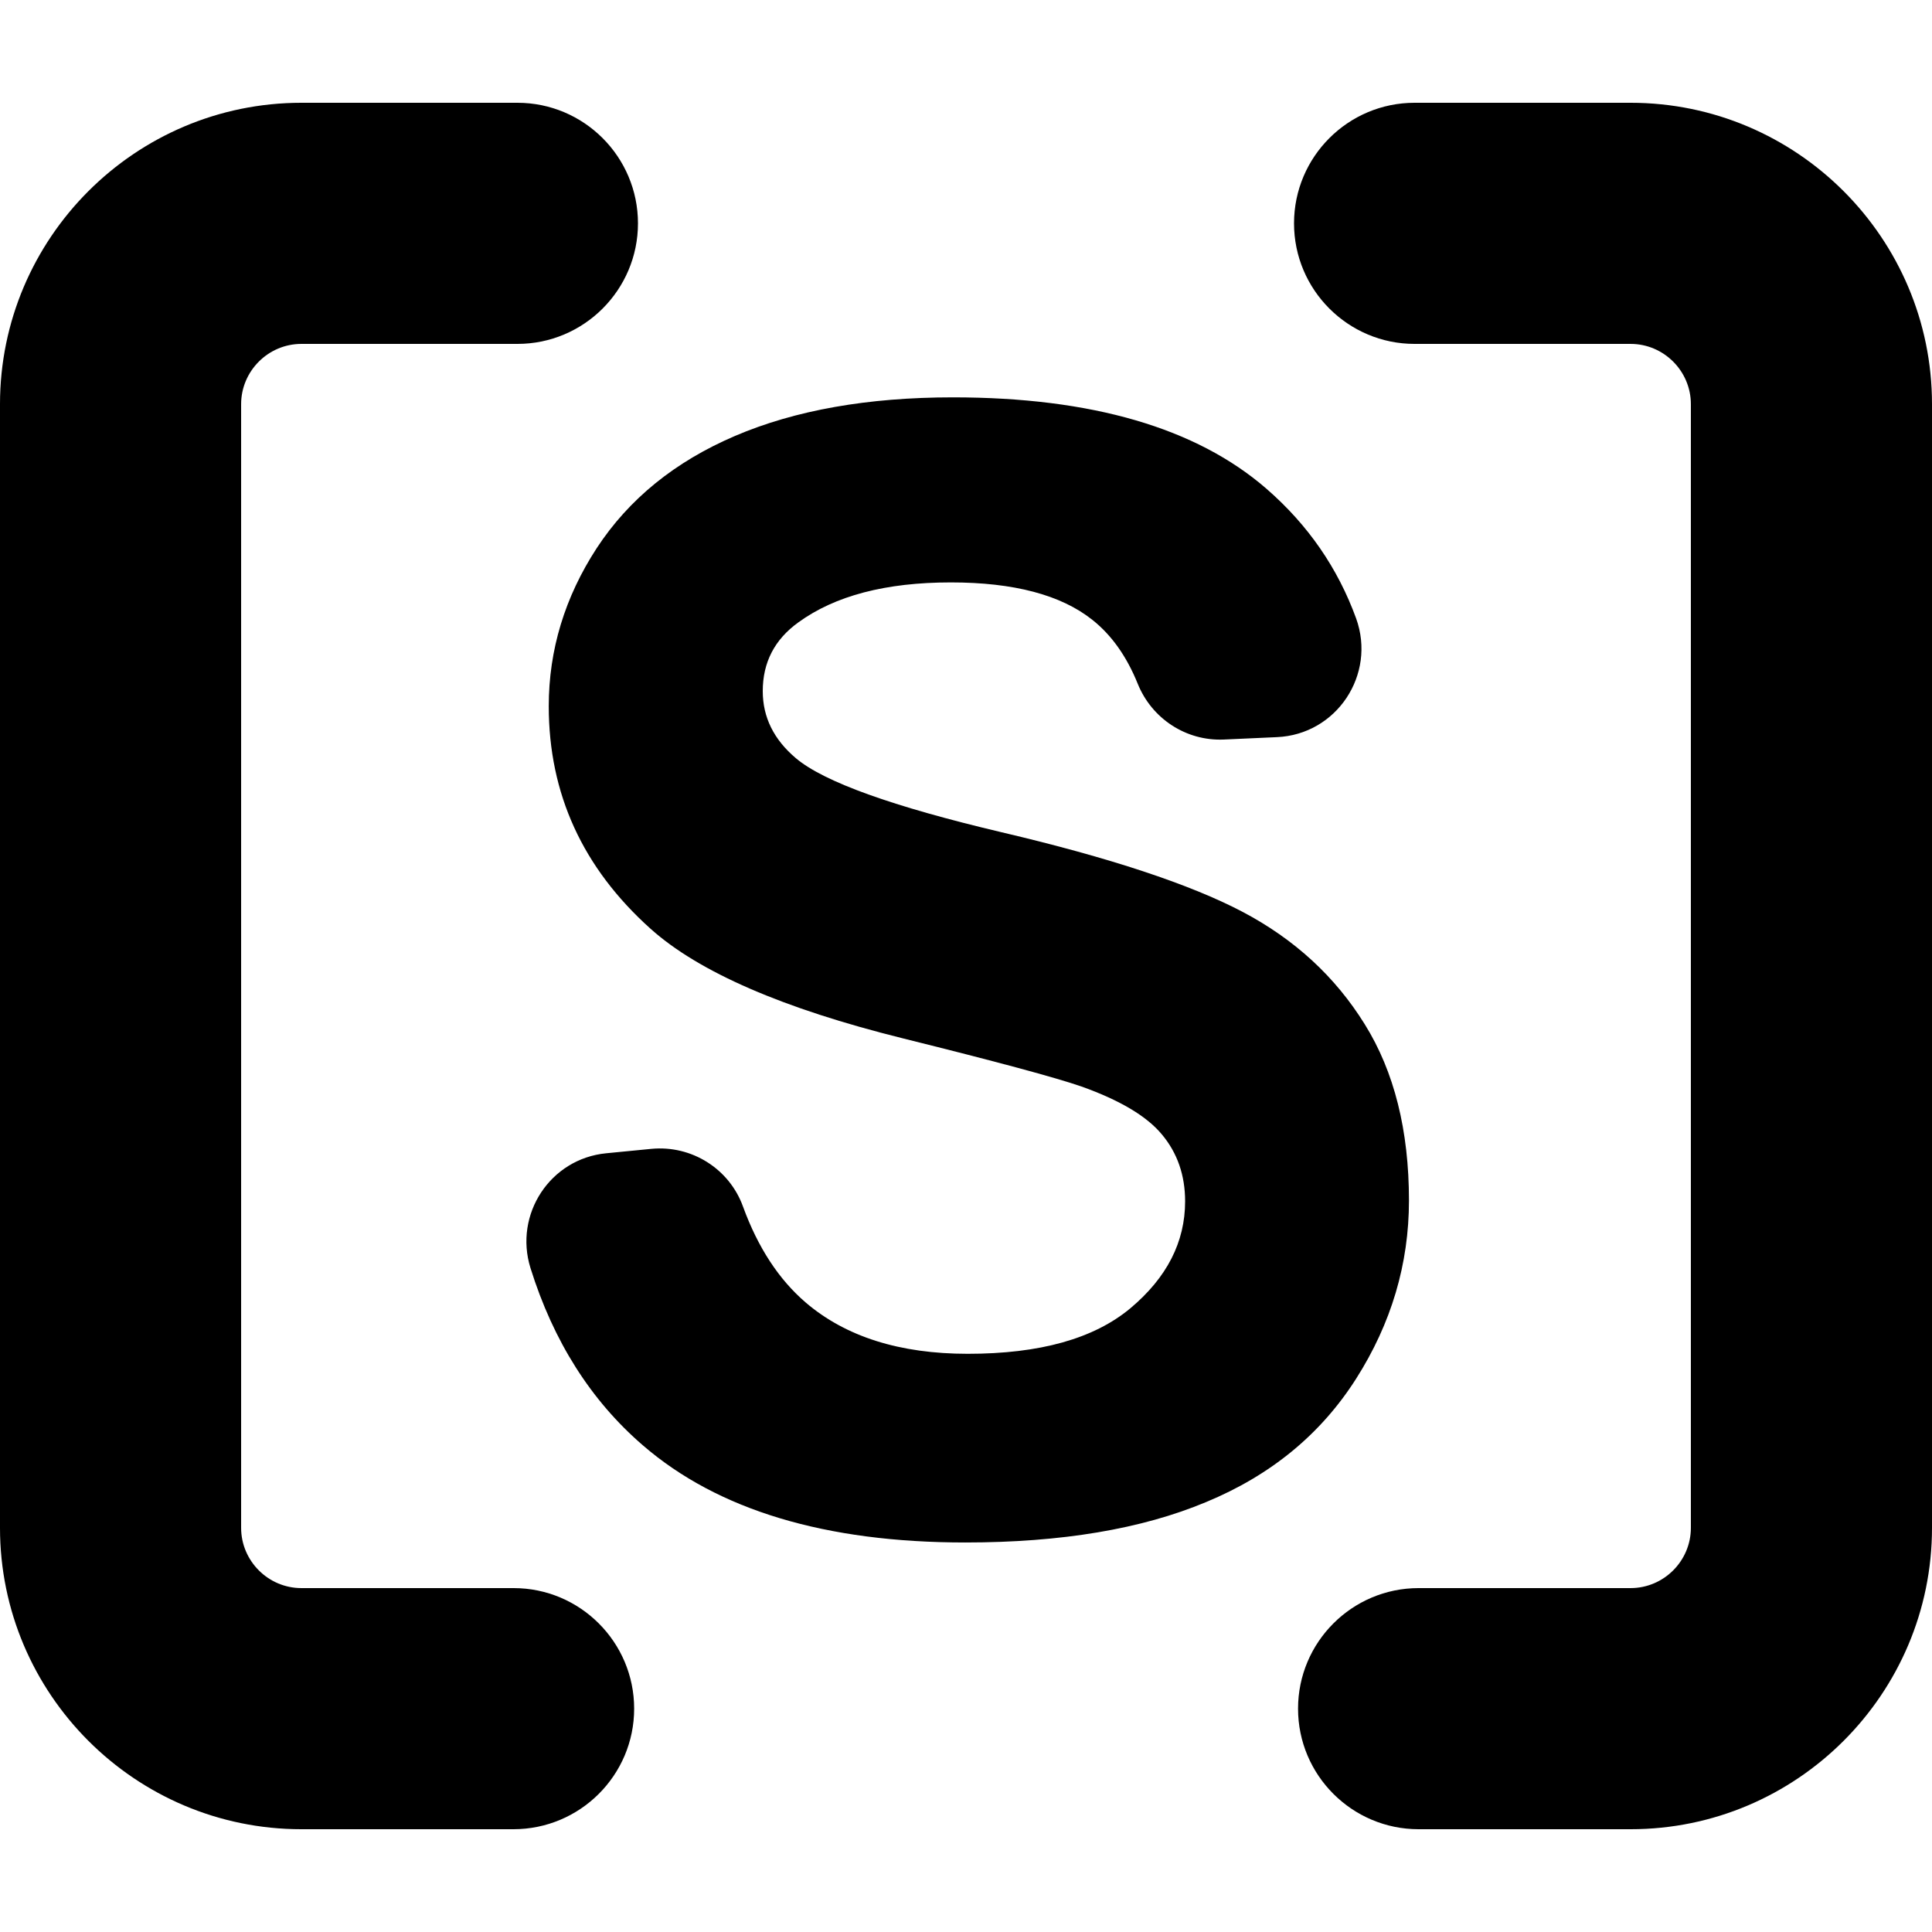
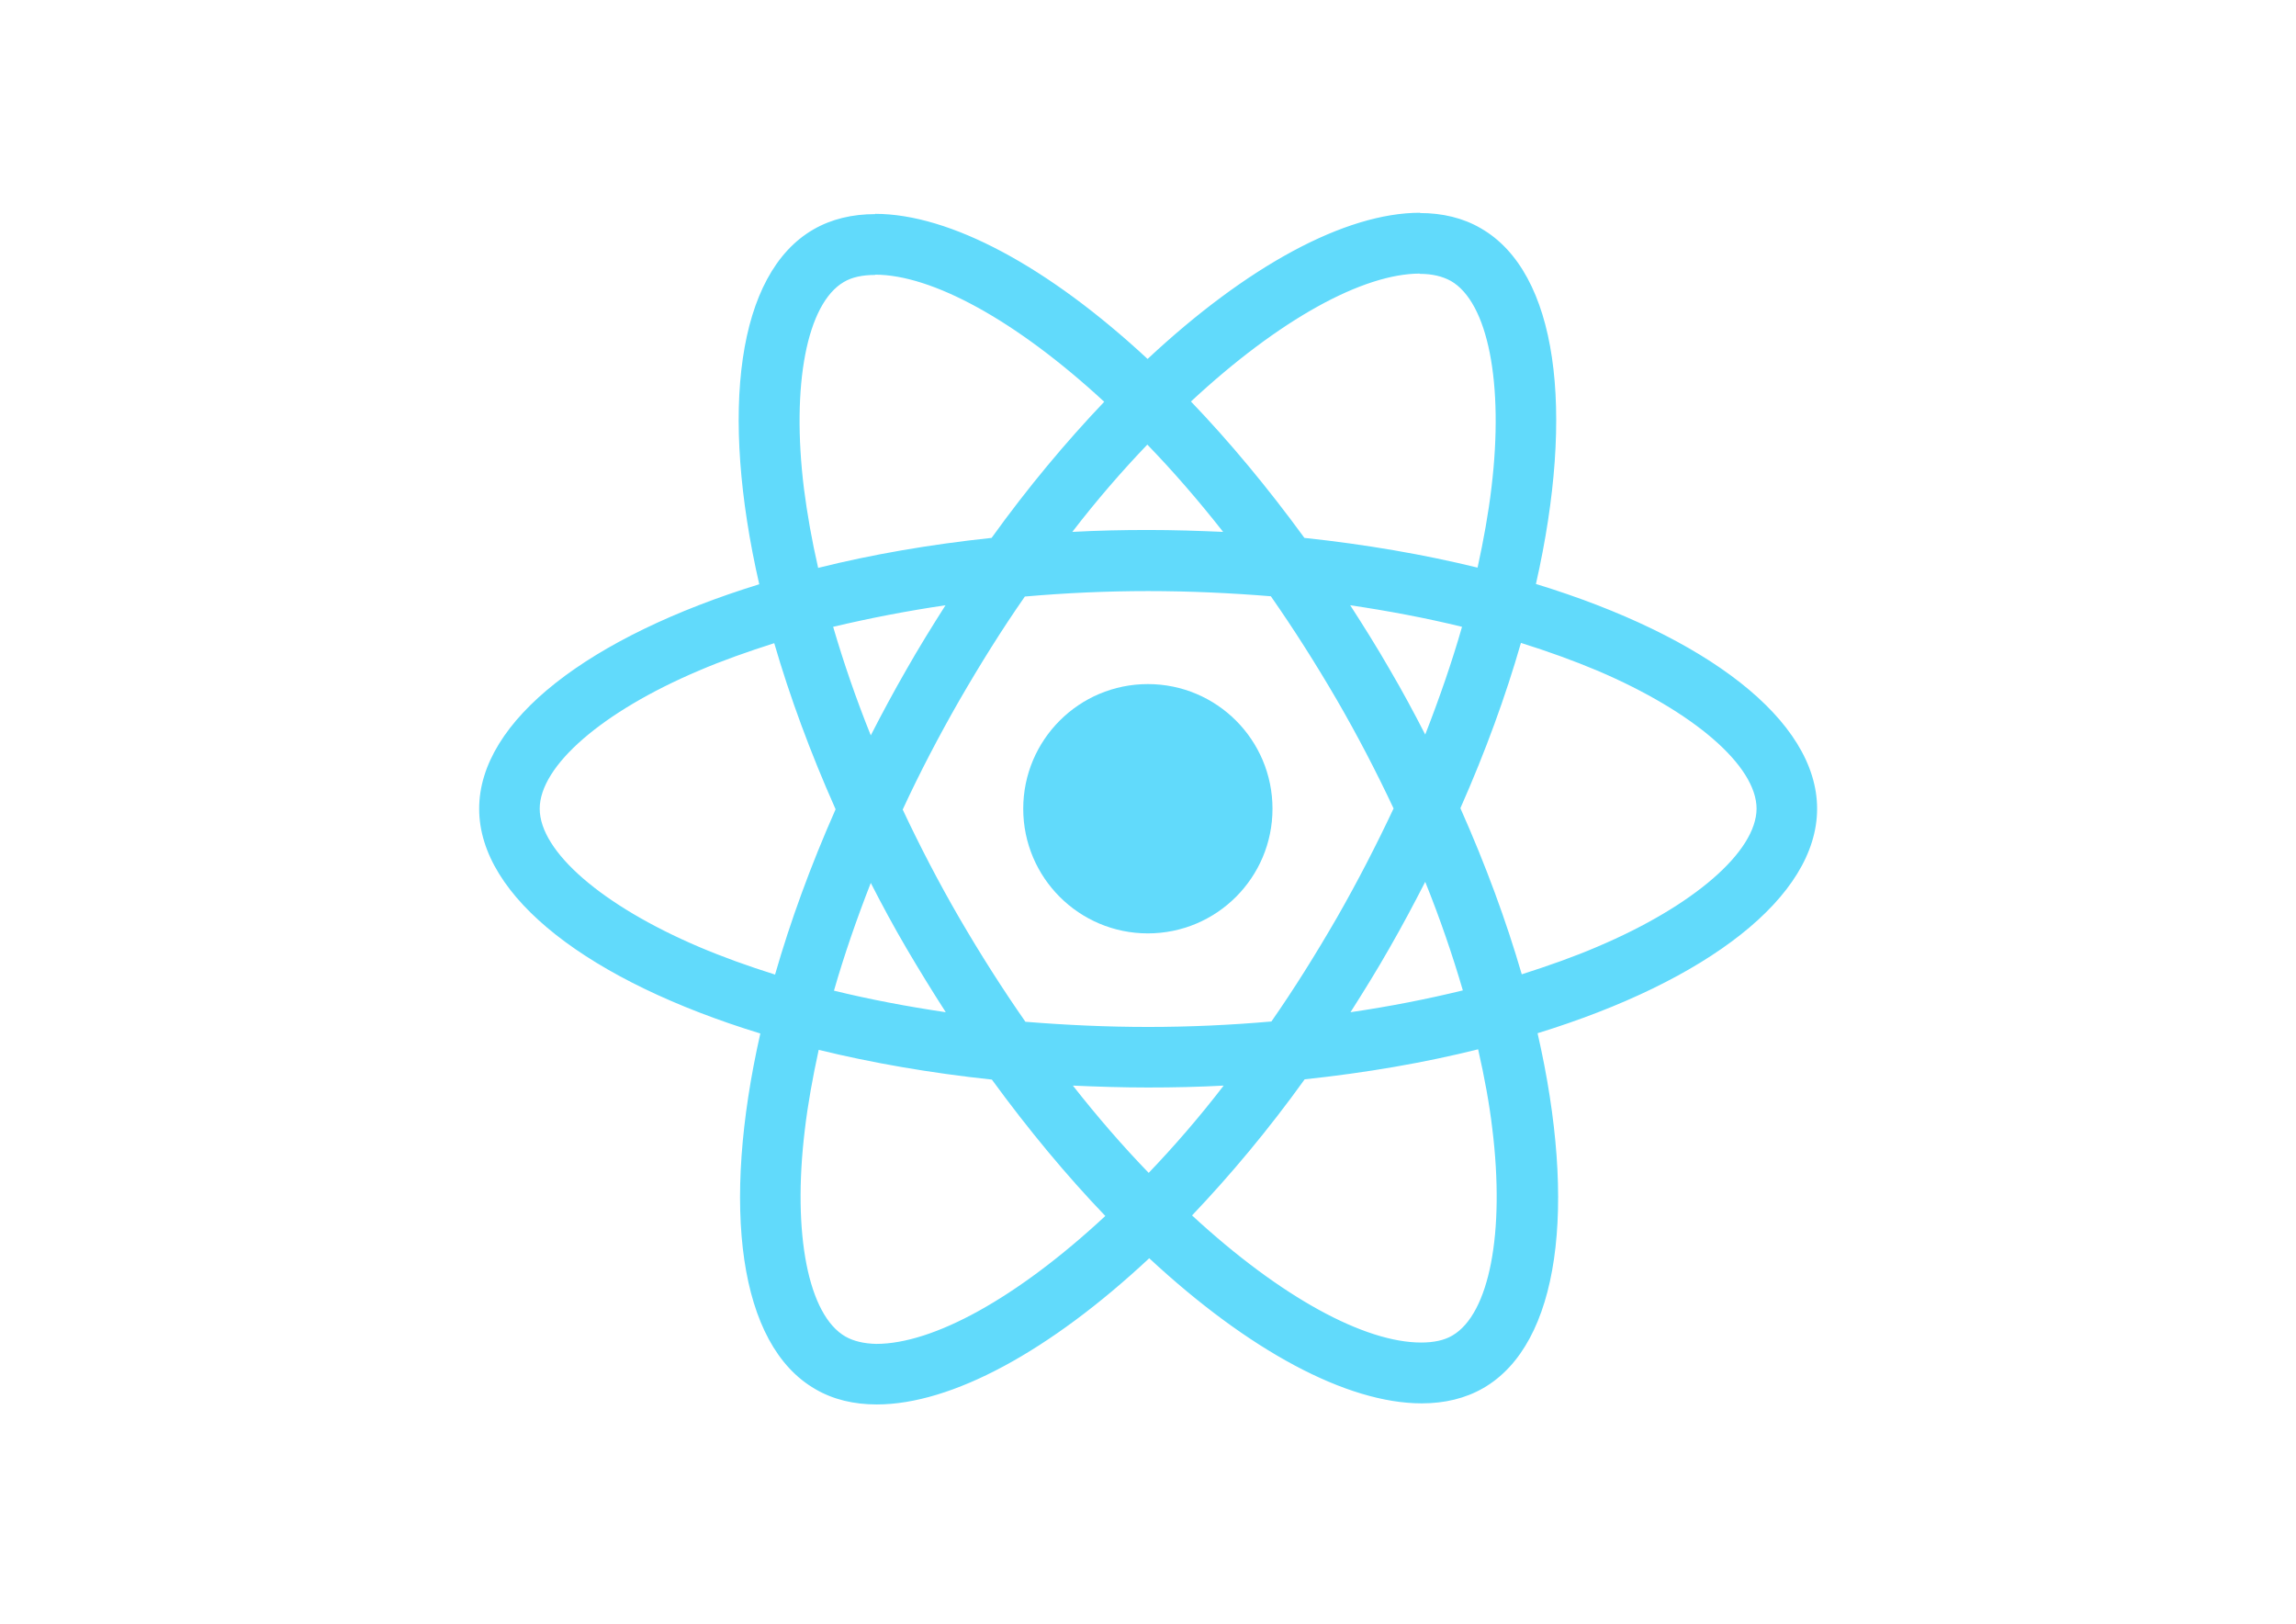
- <svg xmlns="http://www.w3.org/2000/svg" version="1.1" id="Capa_1" x="0px" y="0px" width="961.5px" height="961.5px" viewBox="0 0 961.5 961.5" style="enable-background:new 0 0 961.5 961.5;" xml:space="preserve">
-   <g>
-     <path d="M315.6,850.35c0-33.1-26.899-60-60-60H150c-16.5,0-30-13.5-30-30v-559.2c0-16.5,13.5-30,30-30h107.5c33.1,0,60-26.9,60-60   c0-33.1-26.9-60-60-60H150c-82.7,0-150,67.3-150,150v559.2c0,82.7,67.3,150,150,150h105.5C288.7,910.35,315.6,883.45,315.6,850.35z   " />
-     <path d="M706,910.35h105.5c82.7,0,150-67.3,150-150v-559.2c0-82.7-67.3-150-150-150H704c-33.101,0-60,26.9-60,60   c0,33.1,26.899,60,60,60h107.5c16.5,0,30,13.5,30,30v559.2c0,16.5-13.5,30-30,30H706c-33.101,0-60,26.9-60,60   S672.899,910.35,706,910.35z" />
-     <path d="M674.899,686.15c17.5-27.5,26.301-57.1,26.301-88.7c0-34.8-7.301-64.1-22-87.699c-14.7-23.7-34.9-42.301-60.9-56   c-25.9-13.601-65.9-26.9-120-39.601c-54.1-12.8-88.2-25-102.2-36.8c-11-9.3-16.5-20.4-16.5-33.4c0-14.3,5.9-25.7,17.7-34.2   c18.3-13.3,43.6-19.9,75.9-19.9c31.3,0,54.8,6.2,70.399,18.6c9.601,7.6,17.101,18.2,22.601,31.8c7,17.4,24.1,28.6,42.8,27.8   l26.5-1.2c29.7-1.3,49.5-31.1,39.399-59.1c-9.1-25-23.899-46.5-44.6-64.5c-34.9-30.3-87-45.5-156.1-45.5   c-42.301,0-78.5,6.4-108.4,19.2c-29.9,12.8-52.8,31.4-68.8,55.8c-15.9,24.4-23.9,50.7-23.9,78.7c0,43.6,16.9,80.5,50.7,110.8   c24,21.5,65.9,39.699,125.5,54.5c46.3,11.5,76,19.5,89,24c19,6.8,32.4,14.699,40,23.899c7.6,9.101,11.5,20.2,11.5,33.2   c0,20.3-9.1,38-27.2,53.2c-18.2,15.2-45.1,22.7-81,22.7c-33.8,0-60.7-8.5-80.6-25.5c-13.4-11.5-23.8-27.4-31.2-47.7   c-6.8-18.9-25.6-30.7-45.6-28.8l-22.5,2.199c-27.9,2.7-46,30.4-37.7,57.101c11.4,36.5,30.1,66,56,88.3   c37.3,32.2,90.8,48.3,160.399,48.3c47.801,0,87.801-6.7,119.801-20.1C632.6,734.15,657.399,713.65,674.899,686.15z" />
+ <svg xmlns="http://www.w3.org/2000/svg" viewBox="0 0 841.9 595.3">
+   <g fill="#61DAFB">
+     <path d="M666.3 296.5c0-32.5-40.7-63.3-103.1-82.4 14.4-63.6 8-114.2-20.2-130.4-6.5-3.8-14.1-5.6-22.4-5.6v22.3c4.6 0 8.3.9 11.4 2.6 13.6 7.8 19.5 37.5 14.9 75.7-1.1 9.4-2.9 19.3-5.1 29.4-19.6-4.8-41-8.5-63.5-10.9-13.5-18.5-27.5-35.3-41.6-50 32.6-30.3 63.2-46.9 84-46.9V78c-27.5 0-63.5 19.6-99.9 53.6-36.4-33.8-72.4-53.2-99.9-53.2v22.3c20.7 0 51.4 16.5 84 46.6-14 14.7-28 31.4-41.3 49.9-22.6 2.4-44 6.1-63.6 11-2.3-10-4-19.7-5.2-29-4.7-38.2 1.1-67.9 14.6-75.8 3-1.8 6.9-2.6 11.5-2.6V78.5c-8.4 0-16 1.8-22.6 5.6-28.1 16.2-34.4 66.7-19.9 130.1-62.2 19.2-102.7 49.9-102.7 82.3 0 32.5 40.7 63.3 103.1 82.4-14.4 63.6-8 114.2 20.2 130.4 6.5 3.8 14.1 5.6 22.5 5.6 27.5 0 63.5-19.6 99.9-53.6 36.4 33.8 72.4 53.2 99.9 53.2 8.4 0 16-1.8 22.6-5.6 28.1-16.2 34.4-66.7 19.9-130.1 62-19.1 102.5-49.9 102.5-82.3zm-130.2-66.7c-3.7 12.9-8.3 26.2-13.5 39.5-4.1-8-8.4-16-13.1-24-4.6-8-9.5-15.8-14.4-23.4 14.2 2.1 27.9 4.7 41 7.9zm-45.8 106.5c-7.8 13.5-15.8 26.3-24.1 38.2-14.9 1.3-30 2-45.2 2-15.1 0-30.2-.7-45-1.9-8.3-11.9-16.4-24.6-24.2-38-7.6-13.1-14.5-26.4-20.8-39.8 6.2-13.4 13.2-26.8 20.7-39.9 7.8-13.5 15.8-26.3 24.1-38.2 14.9-1.3 30-2 45.2-2 15.1 0 30.2.7 45 1.9 8.3 11.9 16.4 24.6 24.2 38 7.6 13.1 14.5 26.4 20.8 39.8-6.3 13.4-13.2 26.8-20.7 39.9zm32.3-13c5.4 13.4 10 26.8 13.8 39.8-13.1 3.2-26.9 5.9-41.2 8 4.9-7.7 9.8-15.6 14.4-23.7 4.6-8 8.9-16.1 13-24.1zM421.2 430c-9.3-9.6-18.6-20.3-27.8-32 9 .4 18.2.7 27.5.7 9.4 0 18.7-.2 27.8-.7-9 11.7-18.3 22.4-27.5 32zm-74.4-58.9c-14.2-2.1-27.9-4.7-41-7.9 3.7-12.9 8.3-26.2 13.5-39.5 4.1 8 8.4 16 13.1 24 4.7 8 9.5 15.8 14.4 23.4zM420.7 163c9.3 9.6 18.6 20.3 27.8 32-9-.4-18.2-.7-27.5-.7-9.4 0-18.7.2-27.8.7 9-11.7 18.3-22.4 27.5-32zm-74 58.9c-4.9 7.7-9.8 15.6-14.4 23.7-4.6 8-8.9 16-13 24-5.4-13.4-10-26.8-13.8-39.8 13.1-3.1 26.9-5.8 41.2-7.9zm-90.5 125.2c-35.4-15.1-58.3-34.9-58.3-50.6 0-15.7 22.9-35.6 58.3-50.6 8.6-3.7 18-7 27.7-10.1 5.7 19.6 13.2 40 22.5 60.9-9.2 20.8-16.6 41.1-22.2 60.6-9.9-3.1-19.3-6.5-28-10.2zM310 490c-13.6-7.8-19.5-37.5-14.9-75.7 1.1-9.4 2.9-19.3 5.1-29.4 19.6 4.8 41 8.5 63.5 10.9 13.5 18.5 27.5 35.3 41.6 50-32.6 30.3-63.2 46.9-84 46.9-4.5-.1-8.3-1-11.3-2.7zm237.2-76.2c4.7 38.2-1.1 67.9-14.6 75.8-3 1.8-6.9 2.6-11.5 2.6-20.7 0-51.4-16.5-84-46.6 14-14.7 28-31.4 41.3-49.9 22.6-2.4 44-6.1 63.6-11 2.3 10.1 4.1 19.8 5.2 29.1zm38.5-66.7c-8.6 3.7-18 7-27.7 10.1-5.7-19.6-13.2-40-22.5-60.9 9.2-20.8 16.6-41.1 22.2-60.6 9.9 3.1 19.3 6.5 28.1 10.2 35.4 15.1 58.3 34.9 58.3 50.6-.1 15.7-23 35.6-58.4 50.6zM320.8 78.4z" />
+     <circle cx="420.9" cy="296.5" r="45.7" />
+     <path d="M520.5 78.1z" />
  </g>
-   <g>
- </g>
-   <g>
- </g>
-   <g>
- </g>
-   <g>
- </g>
-   <g>
- </g>
-   <g>
- </g>
-   <g>
- </g>
-   <g>
- </g>
-   <g>
- </g>
-   <g>
- </g>
-   <g>
- </g>
-   <g>
- </g>
-   <g>
- </g>
-   <g>
- </g>
-   <g>
- </g>
</svg>
